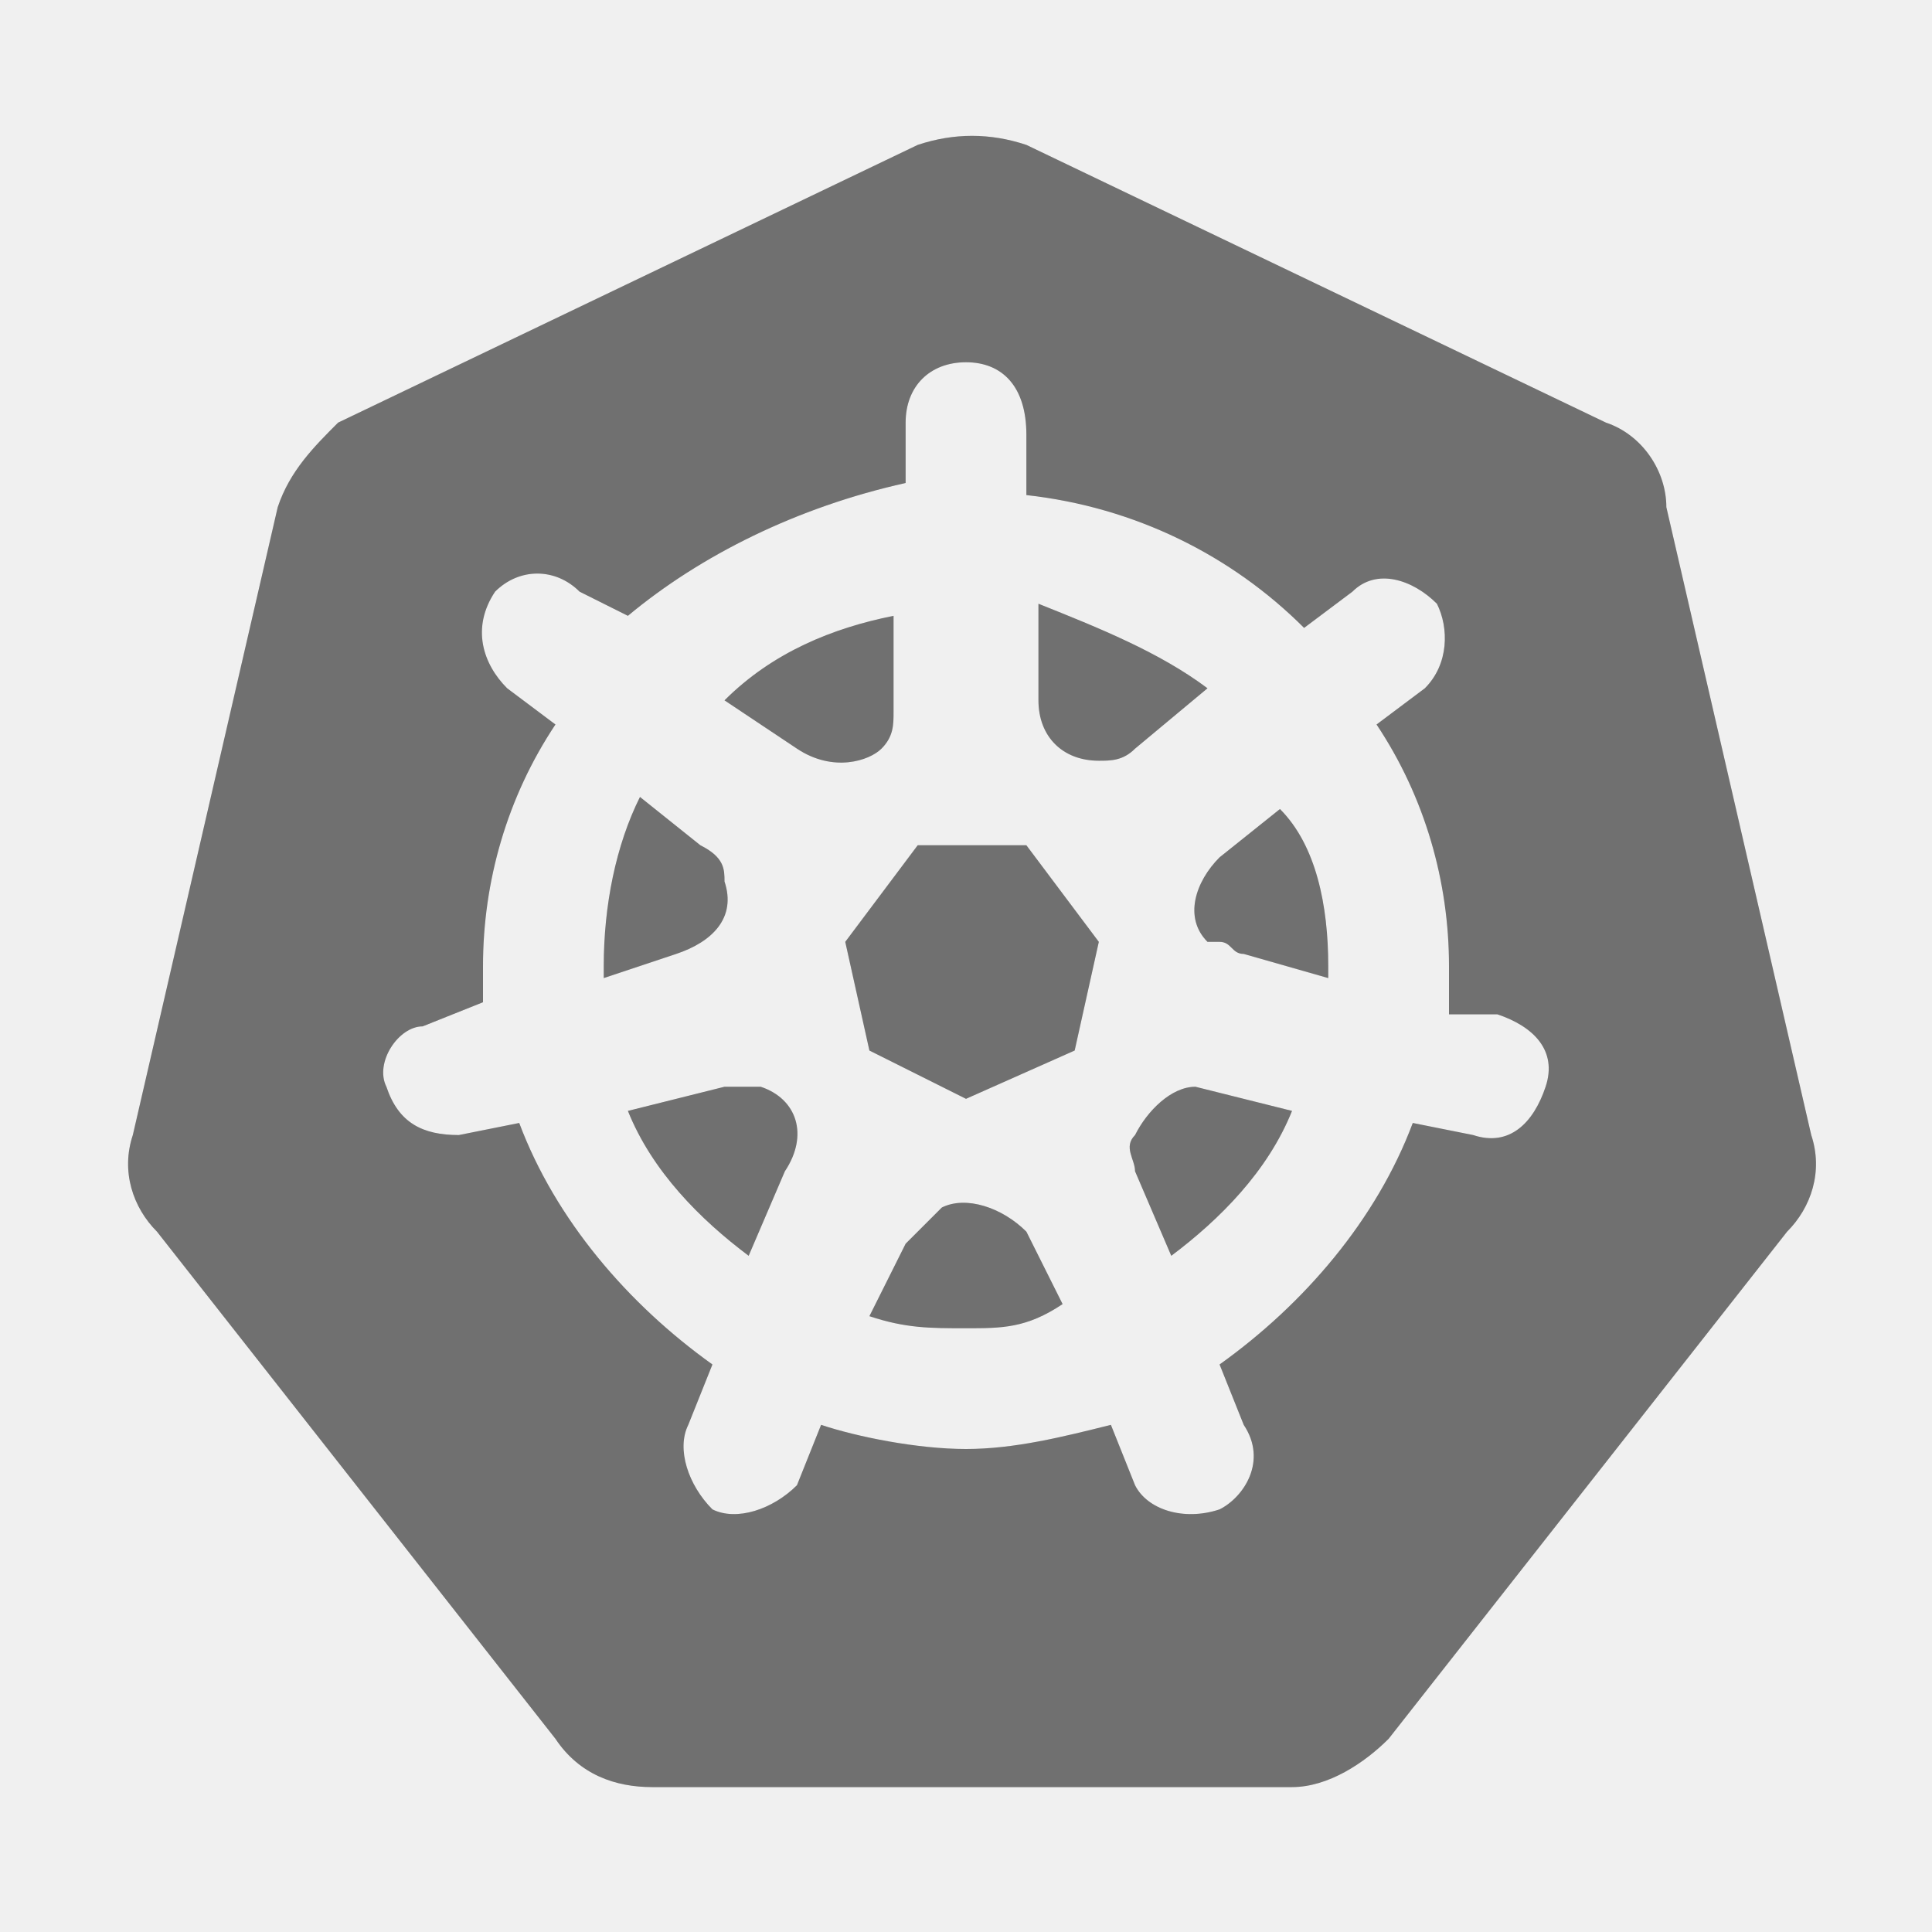
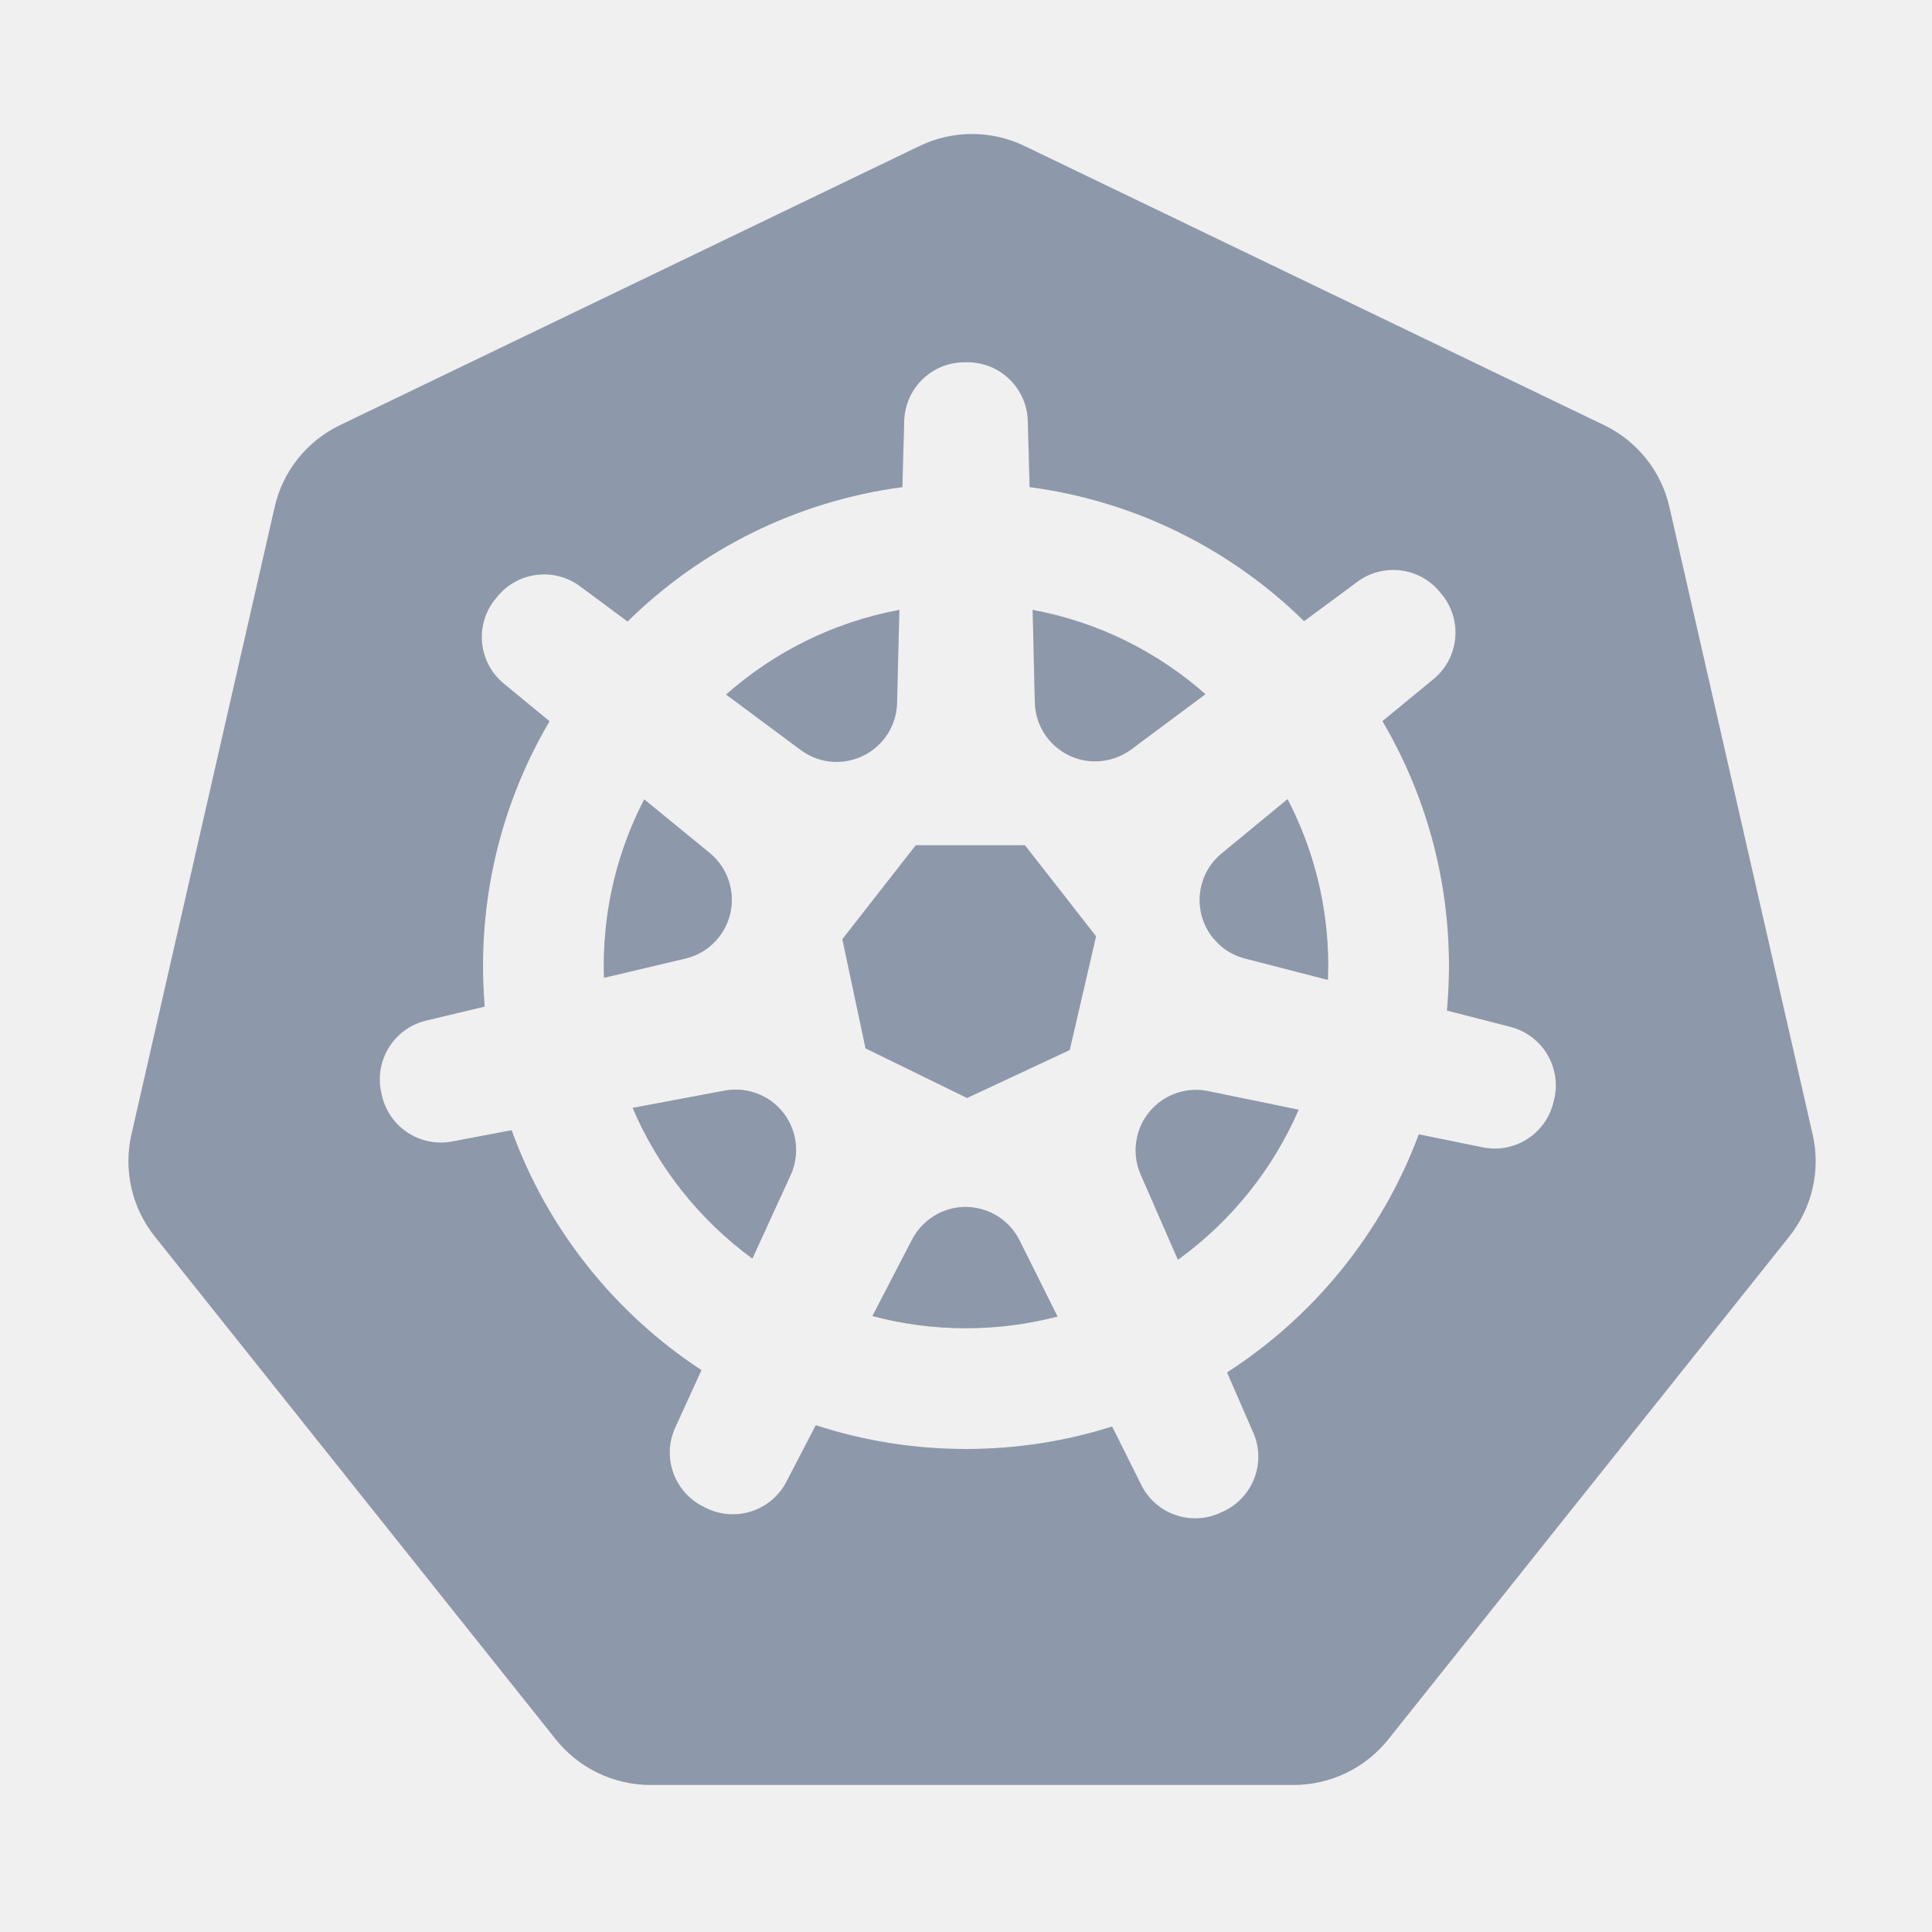
- <svg xmlns="http://www.w3.org/2000/svg" version="1.1" id="图层_1" x="0px" y="0px" viewBox="0 0 16 16" style="enable-background:new 0 0 16 16;" xml:space="preserve">
-   <style type="text/css">
- 	.st0{fill:none;}
- 	.st1{fill-rule:evenodd;clip-rule:evenodd;fill:#D8D8D8;}
- 	.st2{filter:url(#Adobe_OpacityMaskFilter);}
- 	.st3{fill-rule:evenodd;clip-rule:evenodd;fill:#FFFFFF;}
- 	.st4{mask:url(#mask-2_1_);fill-rule:evenodd;clip-rule:evenodd;fill:#707070;}
- </style>
-   <g id="工作流_x2F_工作流实例">
-     <g id="画板" transform="translate(-106, -229)">
-       <g id="K8S" transform="translate(106, 229)">
-         <rect id="矩形" class="st0" width="16" height="16" />
-         <g id="形状结合">
-           <path id="path-1_1_" class="st1" d="M8.5,1.2l4.8,2.3c0.3,0.1,0.5,0.4,0.5,0.7L15,9.4c0.1,0.3,0,0.6-0.2,0.8l-3.3,4.2      c-0.2,0.2-0.5,0.4-0.8,0.4H5.4c-0.3,0-0.6-0.1-0.8-0.4l-3.3-4.2C1.1,10,1,9.7,1.1,9.4l1.2-5.2c0.1-0.3,0.3-0.5,0.5-0.7l4.8-2.3      C7.9,1.1,8.2,1.1,8.5,1.2z M8,3L8,3C7.7,3,7.5,3.2,7.5,3.5l0,0l0,0.5C6.6,4.2,5.8,4.6,5.2,5.1L4.8,4.9C4.6,4.7,4.3,4.7,4.1,4.9      l0,0l0,0C3.9,5.2,4,5.5,4.2,5.7l0,0L4.6,6C4.2,6.6,4,7.3,4,8c0,0.1,0,0.2,0,0.3L3.5,8.5C3.3,8.5,3.1,8.8,3.2,9l0,0l0,0      c0.1,0.3,0.3,0.4,0.6,0.4l0,0l0.5-0.1c0.3,0.8,0.9,1.5,1.6,2l-0.2,0.5c-0.1,0.2,0,0.5,0.2,0.7l0,0l0,0c0.2,0.1,0.5,0,0.7-0.2      l0,0l0.2-0.5C7.1,11.9,7.6,12,8,12c0.4,0,0.8-0.1,1.2-0.2l0.2,0.5c0.1,0.2,0.4,0.3,0.7,0.2l0,0l0,0c0.2-0.1,0.4-0.4,0.2-0.7l0,0      l-0.2-0.5c0.7-0.5,1.3-1.2,1.6-2l0.5,0.1c0.3,0.1,0.5-0.1,0.6-0.4l0,0l0,0c0.1-0.3-0.1-0.5-0.4-0.6l0,0L12,8.4      c0-0.1,0-0.2,0-0.4c0-0.7-0.2-1.4-0.6-2l0.4-0.3c0.2-0.2,0.2-0.5,0.1-0.7l0,0l0,0c-0.2-0.2-0.5-0.3-0.7-0.1l0,0l-0.4,0.3      c-0.6-0.6-1.4-1-2.3-1.1l0-0.5C8.5,3.2,8.3,3,8,3L8,3z M7.8,10c0.2-0.1,0.5,0,0.7,0.2l0,0l0.3,0.6C8.5,11,8.3,11,8,11      c-0.3,0-0.5,0-0.8-0.1l0.3-0.6C7.6,10.2,7.7,10.1,7.8,10z M9.9,9L9.9,9l0.8,0.2c-0.2,0.5-0.6,0.9-1,1.2L9.4,9.7      c0-0.1-0.1-0.2,0-0.3C9.5,9.2,9.7,9,9.9,9L9.9,9z M6,9c0.1,0,0.2,0,0.3,0c0.3,0.1,0.4,0.4,0.2,0.7l0,0l-0.3,0.7      c-0.4-0.3-0.8-0.7-1-1.2L6,9z M8.5,7l0.6,0.8L8.9,8.7L8,9.1L7.2,8.7L7,7.8L7.6,7H8.5z M11,8l0,0.1l-0.7-0.2      c-0.1,0-0.1-0.1-0.2-0.1L10,7.8c-0.2-0.2-0.1-0.5,0.1-0.7l0,0l0.5-0.4C10.9,7,11,7.5,11,8z M5.3,6.6l0.5,0.4C6,7.1,6,7.2,6,7.3      c0.1,0.3-0.1,0.5-0.4,0.6l0,0L5,8.1C5,8.1,5,8,5,8C5,7.5,5.1,7,5.3,6.6z M7.4,5.1l0,0.8c0,0.1,0,0.2-0.1,0.3      C7.2,6.3,6.9,6.4,6.6,6.2l0,0L6,5.8C6.4,5.4,6.9,5.2,7.4,5.1z M10,5.7L9.4,6.2C9.3,6.3,9.2,6.3,9.1,6.3c-0.3,0-0.5-0.2-0.5-0.5      l0,0l0-0.8C9.1,5.2,9.6,5.4,10,5.7z" />
-         </g>
-         <defs>
-           <filter id="Adobe_OpacityMaskFilter" filterUnits="userSpaceOnUse" x="0" y="0" width="16" height="16">
-             <feColorMatrix type="matrix" values="1 0 0 0 0  0 1 0 0 0  0 0 1 0 0  0 0 0 1 0" />
-           </filter>
-         </defs>
-         <mask maskUnits="userSpaceOnUse" x="0" y="0" width="16" height="16" id="mask-2_1_">
-           <g class="st2">
-             <path id="path-1_2_" class="st3" d="M8.5,1.2l4.8,2.3c0.3,0.1,0.5,0.4,0.5,0.7L15,9.4c0.1,0.3,0,0.6-0.2,0.8l-3.3,4.2       c-0.2,0.2-0.5,0.4-0.8,0.4H5.4c-0.3,0-0.6-0.1-0.8-0.4l-3.3-4.2C1.1,10,1,9.7,1.1,9.4l1.2-5.2c0.1-0.3,0.3-0.5,0.5-0.7l4.8-2.3       C7.9,1.1,8.2,1.1,8.5,1.2z M8,3L8,3C7.7,3,7.5,3.2,7.5,3.5l0,0l0,0.5C6.6,4.2,5.8,4.6,5.2,5.1L4.8,4.9C4.6,4.7,4.3,4.7,4.1,4.9       l0,0l0,0C3.9,5.2,4,5.5,4.2,5.7l0,0L4.6,6C4.2,6.6,4,7.3,4,8c0,0.1,0,0.2,0,0.3L3.5,8.5C3.3,8.5,3.1,8.8,3.2,9l0,0l0,0       c0.1,0.3,0.3,0.4,0.6,0.4l0,0l0.5-0.1c0.3,0.8,0.9,1.5,1.6,2l-0.2,0.5c-0.1,0.2,0,0.5,0.2,0.7l0,0l0,0c0.2,0.1,0.5,0,0.7-0.2       l0,0l0.2-0.5C7.1,11.9,7.6,12,8,12c0.4,0,0.8-0.1,1.2-0.2l0.2,0.5c0.1,0.2,0.4,0.3,0.7,0.2l0,0l0,0c0.2-0.1,0.4-0.4,0.2-0.7       l0,0l-0.2-0.5c0.7-0.5,1.3-1.2,1.6-2l0.5,0.1c0.3,0.1,0.5-0.1,0.6-0.4l0,0l0,0c0.1-0.3-0.1-0.5-0.4-0.6l0,0L12,8.4       c0-0.1,0-0.2,0-0.4c0-0.7-0.2-1.4-0.6-2l0.4-0.3c0.2-0.2,0.2-0.5,0.1-0.7l0,0l0,0c-0.2-0.2-0.5-0.3-0.7-0.1l0,0l-0.4,0.3       c-0.6-0.6-1.4-1-2.3-1.1l0-0.5C8.5,3.2,8.3,3,8,3L8,3z M7.8,10c0.2-0.1,0.5,0,0.7,0.2l0,0l0.3,0.6C8.5,11,8.3,11,8,11       c-0.3,0-0.5,0-0.8-0.1l0.3-0.6C7.6,10.2,7.7,10.1,7.8,10z M9.9,9L9.9,9l0.8,0.2c-0.2,0.5-0.6,0.9-1,1.2L9.4,9.7       c0-0.1-0.1-0.2,0-0.3C9.5,9.2,9.7,9,9.9,9L9.9,9z M6,9c0.1,0,0.2,0,0.3,0c0.3,0.1,0.4,0.4,0.2,0.7l0,0l-0.3,0.7       c-0.4-0.3-0.8-0.7-1-1.2L6,9z M8.5,7l0.6,0.8L8.9,8.7L8,9.1L7.2,8.7L7,7.8L7.6,7H8.5z M11,8l0,0.1l-0.7-0.2       c-0.1,0-0.1-0.1-0.2-0.1L10,7.8c-0.2-0.2-0.1-0.5,0.1-0.7l0,0l0.5-0.4C10.9,7,11,7.5,11,8z M5.3,6.6l0.5,0.4C6,7.1,6,7.2,6,7.3       c0.1,0.3-0.1,0.5-0.4,0.6l0,0L5,8.1C5,8.1,5,8,5,8C5,7.5,5.1,7,5.3,6.6z M7.4,5.1l0,0.8c0,0.1,0,0.2-0.1,0.3       C7.2,6.3,6.9,6.4,6.6,6.2l0,0L6,5.8C6.4,5.4,6.9,5.2,7.4,5.1z M10,5.7L9.4,6.2C9.3,6.3,9.2,6.3,9.1,6.3c-0.3,0-0.5-0.2-0.5-0.5       l0,0l0-0.8C9.1,5.2,9.6,5.4,10,5.7z" />
-           </g>
-         </mask>
-         <rect id="矩形_1_" class="st4" width="16" height="16" />
+ <svg xmlns="http://www.w3.org/2000/svg" xmlns:xlink="http://www.w3.org/1999/xlink" x="0" y="0" viewBox="0 0 16 16" version="1.1">
+   <defs>
+     <path d="M8.484,1.209 L13.284,3.521 C13.559,3.653 13.758,3.903 13.825,4.199 L15.011,9.394 C15.079,9.69 15.008,10.002 14.818,10.24 L11.496,14.406 C11.306,14.643 11.018,14.782 10.714,14.782 L5.386,14.782 C5.082,14.782 4.794,14.643 4.604,14.406 L1.282,10.24 C1.092,10.002 1.021,9.69 1.089,9.394 L2.275,4.199 C2.342,3.903 2.541,3.653 2.816,3.521 L7.616,1.209 C7.89,1.077 8.21,1.077 8.484,1.209 Z M8.012,3 L7.988,3 C7.716,3 7.495,3.216 7.488,3.488 L7.488,3.488 L7.473,4.034 C6.591,4.151 5.8,4.554 5.197,5.147 L4.804,4.855 C4.586,4.694 4.279,4.735 4.112,4.949 L4.112,4.949 L4.096,4.968 C3.929,5.182 3.963,5.49 4.173,5.662 L4.173,5.662 L4.551,5.973 C4.201,6.567 4,7.26 4,8 C4,8.113 4.005,8.225 4.014,8.336 L3.529,8.452 C3.265,8.515 3.1,8.777 3.156,9.042 L3.156,9.042 L3.161,9.066 C3.218,9.331 3.475,9.503 3.742,9.454 L3.742,9.454 L4.237,9.36 C4.534,10.181 5.091,10.876 5.809,11.347 L5.592,11.822 C5.479,12.069 5.584,12.36 5.828,12.479 L5.828,12.479 L5.85,12.49 C6.094,12.609 6.388,12.512 6.513,12.271 L6.513,12.271 L6.756,11.803 C7.148,11.931 7.566,12 8,12 C8.422,12 8.828,11.935 9.21,11.814 L9.451,12.297 C9.571,12.54 9.864,12.642 10.11,12.527 L10.11,12.527 L10.132,12.517 C10.378,12.402 10.488,12.112 10.379,11.864 L10.379,11.864 L10.162,11.366 C10.884,10.901 11.447,10.21 11.75,9.394 L12.279,9.502 C12.545,9.556 12.805,9.389 12.866,9.125 L12.866,9.125 L12.872,9.101 C12.933,8.836 12.772,8.572 12.509,8.504 L12.509,8.504 L11.983,8.369 C11.994,8.247 12,8.124 12,8 C12,7.26 11.799,6.567 11.449,5.972 L11.871,5.625 C12.081,5.453 12.115,5.145 11.948,4.931 L11.948,4.931 L11.932,4.912 C11.765,4.698 11.458,4.657 11.241,4.818 L11.241,4.818 L10.8,5.144 C10.197,4.552 9.407,4.15 8.527,4.034 L8.512,3.488 C8.505,3.216 8.284,3 8.012,3 L8.012,3 Z M7.774,10.048 C8.021,9.925 8.321,10.026 8.444,10.273 L8.444,10.273 L8.758,10.903 C8.516,10.966 8.262,11 8,11 C7.732,11 7.472,10.965 7.225,10.899 L7.553,10.266 C7.602,10.172 7.679,10.096 7.774,10.048 Z M9.915,9.026 L10.005,9.036 L10.755,9.19 C10.539,9.689 10.191,10.118 9.755,10.433 L9.446,9.726 C9.405,9.632 9.394,9.527 9.415,9.426 C9.47,9.155 9.734,8.981 10.005,9.036 Z M6.001,9.032 C6.102,9.013 6.207,9.026 6.301,9.069 C6.552,9.183 6.662,9.48 6.548,9.731 L6.548,9.731 L6.231,10.423 C5.797,10.106 5.452,9.675 5.239,9.175 Z M8.488,7 L9.077,7.754 L8.859,8.696 L8.009,9.093 L7.168,8.682 L6.976,7.778 L7.584,7 L8.488,7 Z M11,8 L10.997,8.115 L10.31,7.938 C10.233,7.918 10.162,7.881 10.103,7.828 L10.049,7.772 C9.873,7.558 9.904,7.243 10.117,7.068 L10.117,7.068 L10.663,6.618 C10.878,7.032 11,7.502 11,8 Z M5.335,6.62 L5.879,7.065 C5.963,7.135 6.022,7.229 6.047,7.335 C6.111,7.604 5.946,7.874 5.677,7.938 L5.677,7.938 L5.002,8.098 C5.001,8.066 5,8.033 5,8 C5,7.502 5.121,7.033 5.335,6.62 Z M7.448,5.051 L7.429,5.822 C7.427,5.925 7.392,6.025 7.331,6.107 C7.166,6.329 6.853,6.376 6.631,6.211 L6.631,6.211 L6.013,5.752 C6.411,5.4 6.904,5.152 7.448,5.051 Z M9.983,5.749 L9.368,6.207 C9.285,6.268 9.185,6.302 9.082,6.305 C8.806,6.312 8.577,6.093 8.57,5.817 L8.57,5.817 L8.552,5.051 C9.094,5.151 9.586,5.398 9.983,5.749 Z" id="path-1" />
+   </defs>
+   <g id="1-icon/01公共/K8s" stroke="none" stroke-width="1" fill="none" fill-rule="evenodd">
+     <mask id="mask-2" fill="white">
+       <use xlink:href="#path-1" />
+     </mask>
+     <use id="形状结合" fill="#D8D8D8" xlink:href="#path-1" />
+     <g id="编组" mask="url(#mask-2)" fill="#8D98AA">
+       <g id="矩形">
+         <rect x="0" y="0" width="16" height="16" />
      </g>
    </g>
  </g>
</svg>
